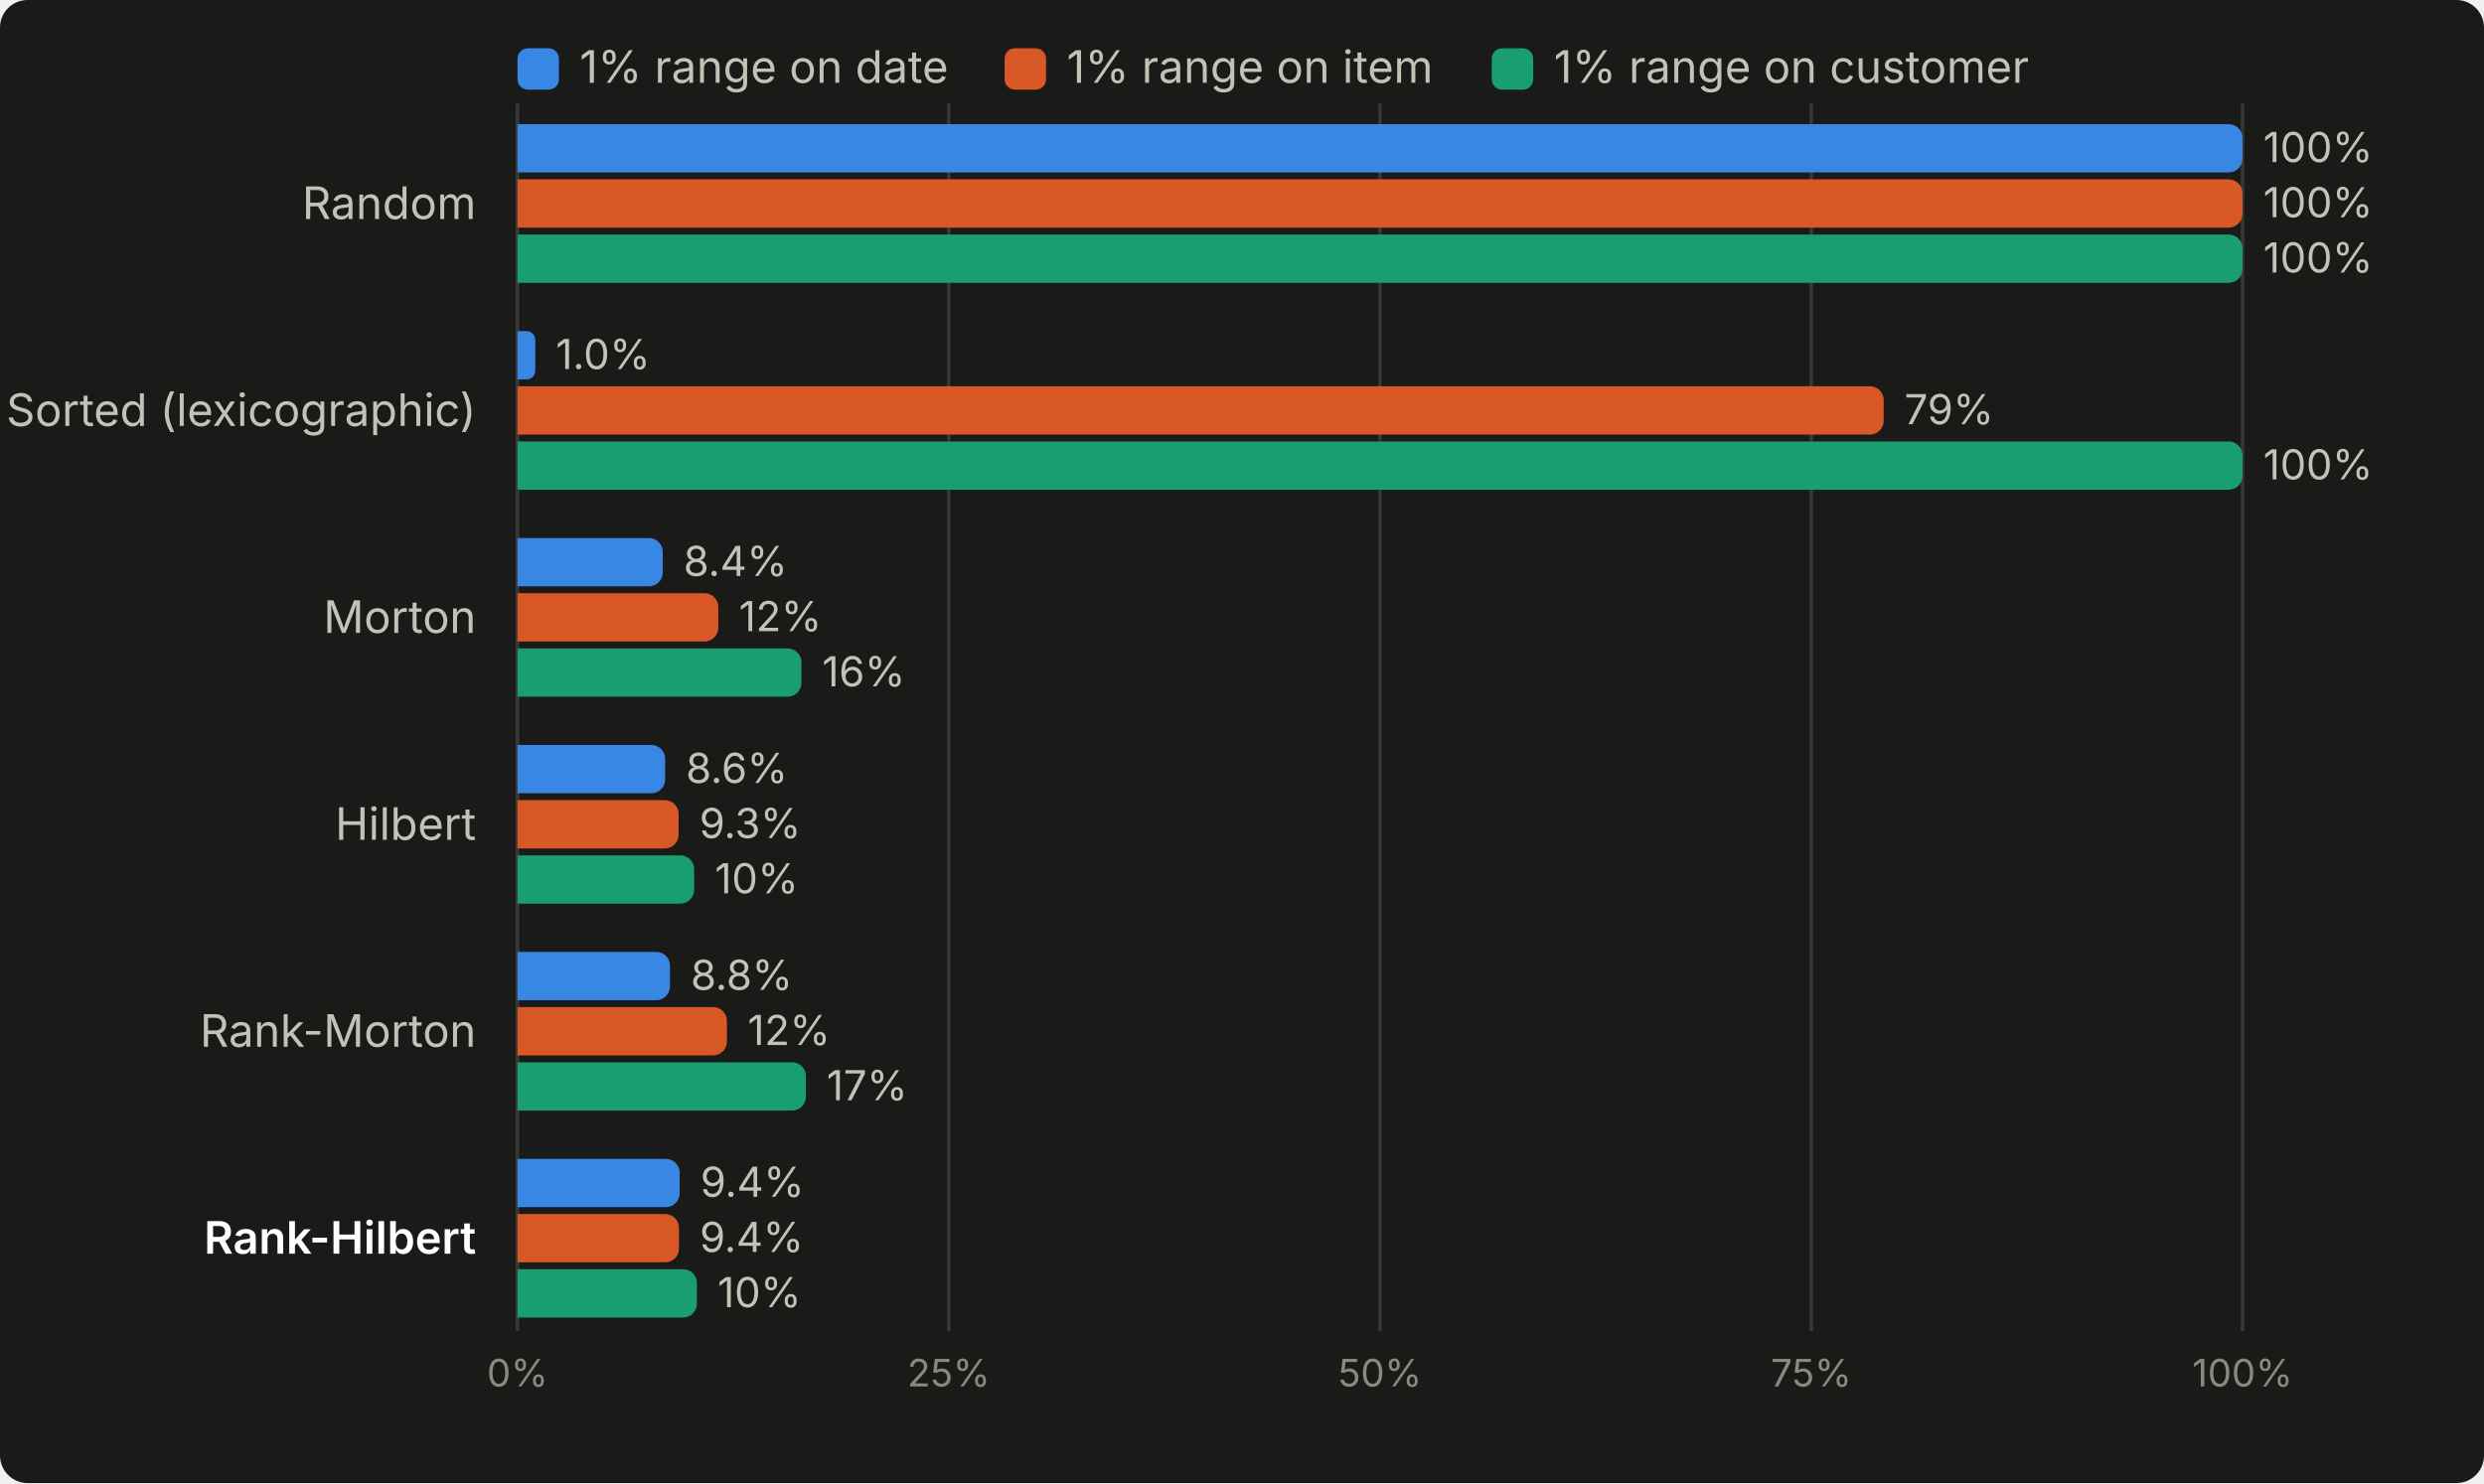
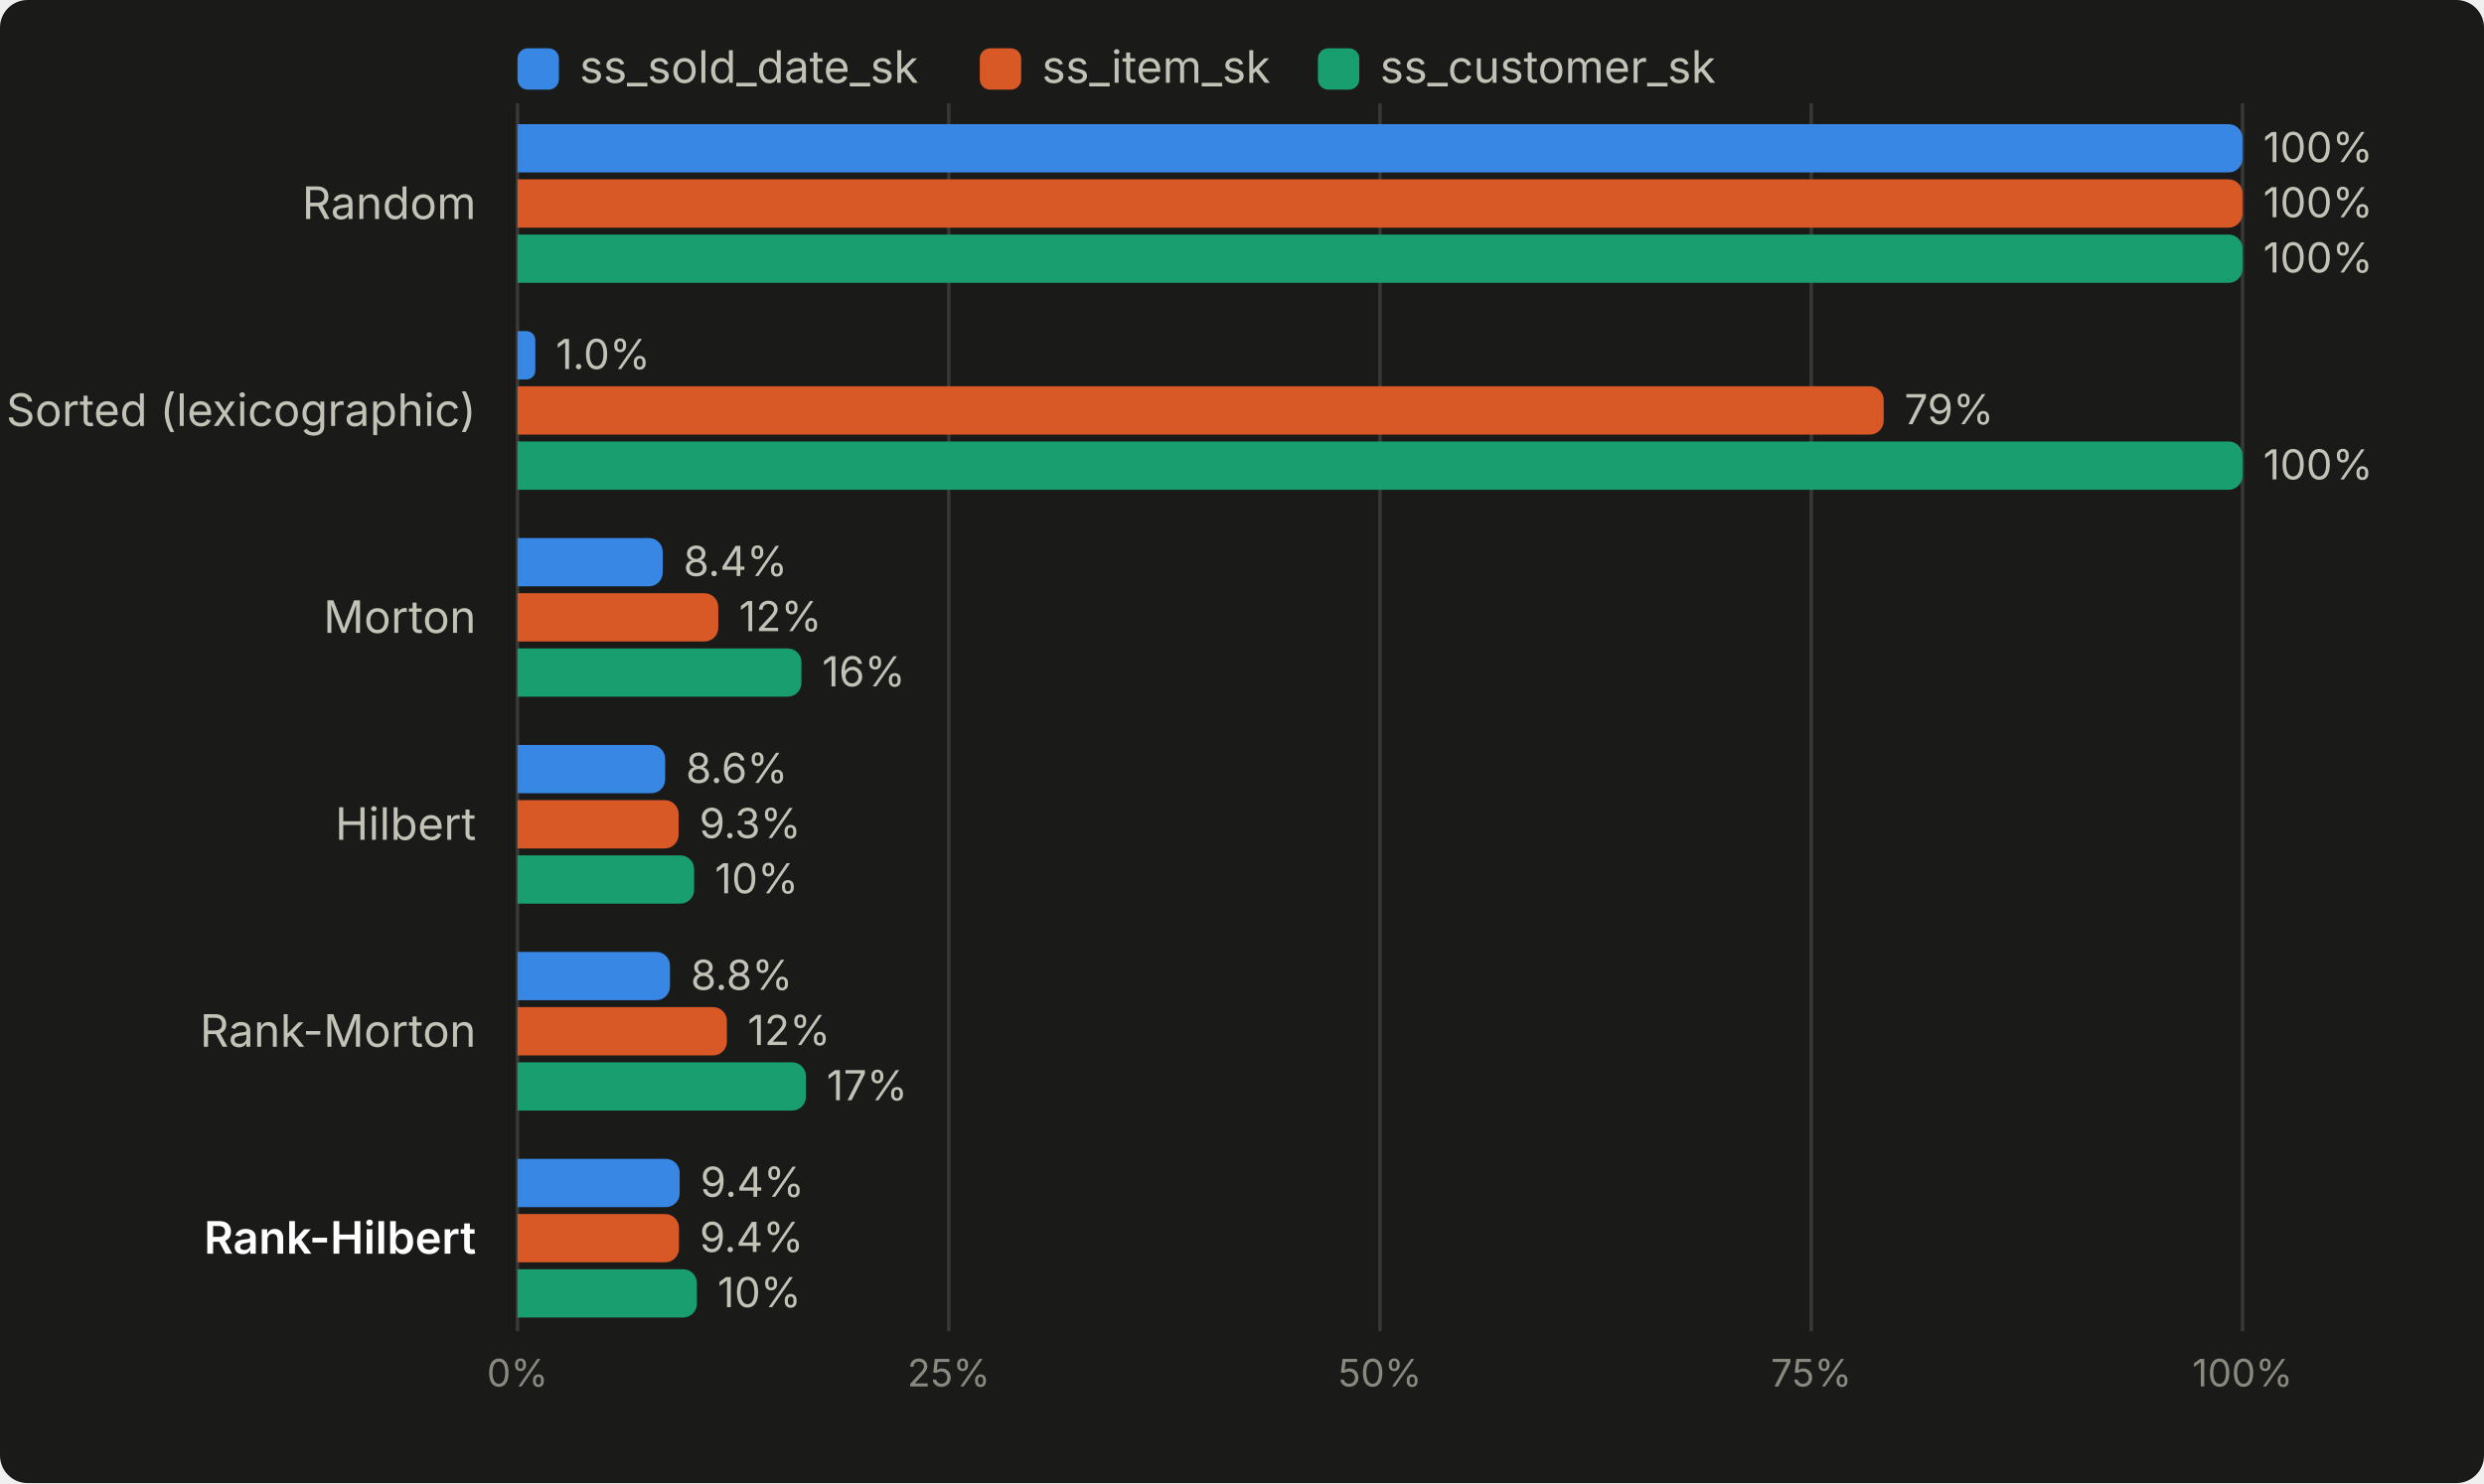
<svg xmlns="http://www.w3.org/2000/svg" viewBox="0 0 720 430" width="720" height="430" role="img" aria-label="Share of rows read, clustered on (date, item, customer)" font-family="Inter, system-ui, -apple-system, 'Segoe UI', sans-serif">
  <rect y="0" width="720" height="430" rx="8" fill="#1a1a19" />
  <rect x="150" y="14" width="12" height="12" rx="3" fill="#3987e5" />
-   <text x="168.0" y="24.0" font-size="13" fill="#c3c2b7" text-anchor="start" font-weight="400">1% range on date</text>
-   <rect x="291.2" y="14" width="12" height="12" rx="3" fill="#d95926" />
-   <text x="309.2" y="24.0" font-size="13" fill="#c3c2b7" text-anchor="start" font-weight="400">1% range on item</text>
-   <rect x="432.4" y="14" width="12" height="12" rx="3" fill="#199e70" />
-   <text x="450.4" y="24.0" font-size="13" fill="#c3c2b7" text-anchor="start" font-weight="400">1% range on customer</text>
+   <text x="168.0" y="24.0" font-size="13" fill="#c3c2b7" text-anchor="start" font-weight="400">ss_sold_date_sk</text>
+   <rect x="284.0" y="14" width="12" height="12" rx="3" fill="#d95926" />
+   <text x="302.0" y="24.0" font-size="13" fill="#c3c2b7" text-anchor="start" font-weight="400">ss_item_sk</text>
+   <rect x="382.0" y="14" width="12" height="12" rx="3" fill="#199e70" />
+   <text x="400.0" y="24.0" font-size="13" fill="#c3c2b7" text-anchor="start" font-weight="400">ss_customer_sk</text>
  <line x1="150.0" y1="30" x2="150.0" y2="386" stroke="#383835" stroke-width="1" />
  <text x="150.0" y="402.0" font-size="11" fill="#8a897f" text-anchor="middle" font-weight="400">0%</text>
  <line x1="275.0" y1="30" x2="275.0" y2="386" stroke="#383835" stroke-width="1" />
  <text x="275.0" y="402.0" font-size="11" fill="#8a897f" text-anchor="middle" font-weight="400">25%</text>
  <line x1="400.0" y1="30" x2="400.0" y2="386" stroke="#383835" stroke-width="1" />
  <text x="400.0" y="402.0" font-size="11" fill="#8a897f" text-anchor="middle" font-weight="400">50%</text>
  <line x1="525.0" y1="30" x2="525.0" y2="386" stroke="#383835" stroke-width="1" />
  <text x="525.0" y="402.0" font-size="11" fill="#8a897f" text-anchor="middle" font-weight="400">75%</text>
  <line x1="650.0" y1="30" x2="650.0" y2="386" stroke="#383835" stroke-width="1" />
  <text x="650.0" y="402.0" font-size="11" fill="#8a897f" text-anchor="middle" font-weight="400">100%</text>
  <text x="138.0" y="63.5" font-size="13" fill="#c3c2b7" text-anchor="end" font-weight="400">Random</text>
  <path d="M150.0,36.0 h496.0 a4,4 0 0 1 4,4 v6.0 a4,4 0 0 1 -4,4 h-496.0 z" fill="#3987e5" />
  <text x="656.0" y="47.0" font-size="12" fill="#c3c2b7" text-anchor="start" font-weight="400">100%</text>
  <path d="M150.0,52.0 h496.0 a4,4 0 0 1 4,4 v6.0 a4,4 0 0 1 -4,4 h-496.0 z" fill="#d95926" />
  <text x="656.0" y="63.0" font-size="12" fill="#c3c2b7" text-anchor="start" font-weight="400">100%</text>
  <path d="M150.0,68.0 h496.0 a4,4 0 0 1 4,4 v6.0 a4,4 0 0 1 -4,4 h-496.0 z" fill="#199e70" />
  <text x="656.0" y="79.0" font-size="12" fill="#c3c2b7" text-anchor="start" font-weight="400">100%</text>
  <text x="138.0" y="123.5" font-size="13" fill="#c3c2b7" text-anchor="end" font-weight="400">Sorted (lexicographic)</text>
  <path d="M150.0,96.0 h2.6 a2.56,2.56 0 0 1 2.56,2.56 v8.9 a2.56,2.56 0 0 1 -2.56,2.56 h-2.6 z" fill="#3987e5" />
  <text x="161.1" y="107.0" font-size="12" fill="#c3c2b7" text-anchor="start" font-weight="400">1.0%</text>
  <path d="M150.0,112.0 h392.0 a4,4 0 0 1 4,4 v6.0 a4,4 0 0 1 -4,4 h-392.0 z" fill="#d95926" />
  <text x="552.0" y="123.0" font-size="12" fill="#c3c2b7" text-anchor="start" font-weight="400">79%</text>
  <path d="M150.0,128.0 h496.0 a4,4 0 0 1 4,4 v6.0 a4,4 0 0 1 -4,4 h-496.0 z" fill="#199e70" />
  <text x="656.0" y="139.0" font-size="12" fill="#c3c2b7" text-anchor="start" font-weight="400">100%</text>
  <text x="138.0" y="183.5" font-size="13" fill="#c3c2b7" text-anchor="end" font-weight="400">Morton</text>
  <path d="M150.0,156.0 h38.1 a4,4 0 0 1 4,4 v6.0 a4,4 0 0 1 -4,4 h-38.1 z" fill="#3987e5" />
  <text x="198.1" y="167.0" font-size="12" fill="#c3c2b7" text-anchor="start" font-weight="400">8.4%</text>
  <path d="M150.0,172.0 h54.2 a4,4 0 0 1 4,4 v6.0 a4,4 0 0 1 -4,4 h-54.2 z" fill="#d95926" />
  <text x="214.2" y="183.0" font-size="12" fill="#c3c2b7" text-anchor="start" font-weight="400">12%</text>
  <path d="M150.0,188.0 h78.3 a4,4 0 0 1 4,4 v6.0 a4,4 0 0 1 -4,4 h-78.3 z" fill="#199e70" />
  <text x="238.3" y="199.0" font-size="12" fill="#c3c2b7" text-anchor="start" font-weight="400">16%</text>
  <text x="138.0" y="243.5" font-size="13" fill="#c3c2b7" text-anchor="end" font-weight="400">Hilbert</text>
  <path d="M150.0,216.0 h38.8 a4,4 0 0 1 4,4 v6.0 a4,4 0 0 1 -4,4 h-38.8 z" fill="#3987e5" />
  <text x="198.8" y="227.0" font-size="12" fill="#c3c2b7" text-anchor="start" font-weight="400">8.6%</text>
  <path d="M150.0,232.0 h42.7 a4,4 0 0 1 4,4 v6.0 a4,4 0 0 1 -4,4 h-42.7 z" fill="#d95926" />
  <text x="202.7" y="243.0" font-size="12" fill="#c3c2b7" text-anchor="start" font-weight="400">9.3%</text>
  <path d="M150.0,248.0 h47.2 a4,4 0 0 1 4,4 v6.0 a4,4 0 0 1 -4,4 h-47.2 z" fill="#199e70" />
  <text x="207.2" y="259.0" font-size="12" fill="#c3c2b7" text-anchor="start" font-weight="400">10%</text>
  <text x="138.0" y="303.5" font-size="13" fill="#c3c2b7" text-anchor="end" font-weight="400">Rank-Morton</text>
  <path d="M150.0,276.0 h40.2 a4,4 0 0 1 4,4 v6.0 a4,4 0 0 1 -4,4 h-40.2 z" fill="#3987e5" />
  <text x="200.2" y="287.0" font-size="12" fill="#c3c2b7" text-anchor="start" font-weight="400">8.8%</text>
  <path d="M150.0,292.0 h56.7 a4,4 0 0 1 4,4 v6.0 a4,4 0 0 1 -4,4 h-56.7 z" fill="#d95926" />
  <text x="216.7" y="303.0" font-size="12" fill="#c3c2b7" text-anchor="start" font-weight="400">12%</text>
  <path d="M150.0,308.0 h79.6 a4,4 0 0 1 4,4 v6.0 a4,4 0 0 1 -4,4 h-79.6 z" fill="#199e70" />
  <text x="239.6" y="319.0" font-size="12" fill="#c3c2b7" text-anchor="start" font-weight="400">17%</text>
  <text x="138.0" y="363.5" font-size="13" fill="#ffffff" text-anchor="end" font-weight="600">Rank-Hilbert</text>
  <path d="M150.0,336.0 h43.0 a4,4 0 0 1 4,4 v6.0 a4,4 0 0 1 -4,4 h-43.0 z" fill="#3987e5" />
  <text x="203.0" y="347.0" font-size="12" fill="#c3c2b7" text-anchor="start" font-weight="400">9.4%</text>
  <path d="M150.0,352.0 h42.8 a4,4 0 0 1 4,4 v6.0 a4,4 0 0 1 -4,4 h-42.8 z" fill="#d95926" />
  <text x="202.8" y="363.0" font-size="12" fill="#c3c2b7" text-anchor="start" font-weight="400">9.4%</text>
  <path d="M150.0,368.0 h48.0 a4,4 0 0 1 4,4 v6.0 a4,4 0 0 1 -4,4 h-48.0 z" fill="#199e70" />
  <text x="208.0" y="379.0" font-size="12" fill="#c3c2b7" text-anchor="start" font-weight="400">10%</text>
</svg>
